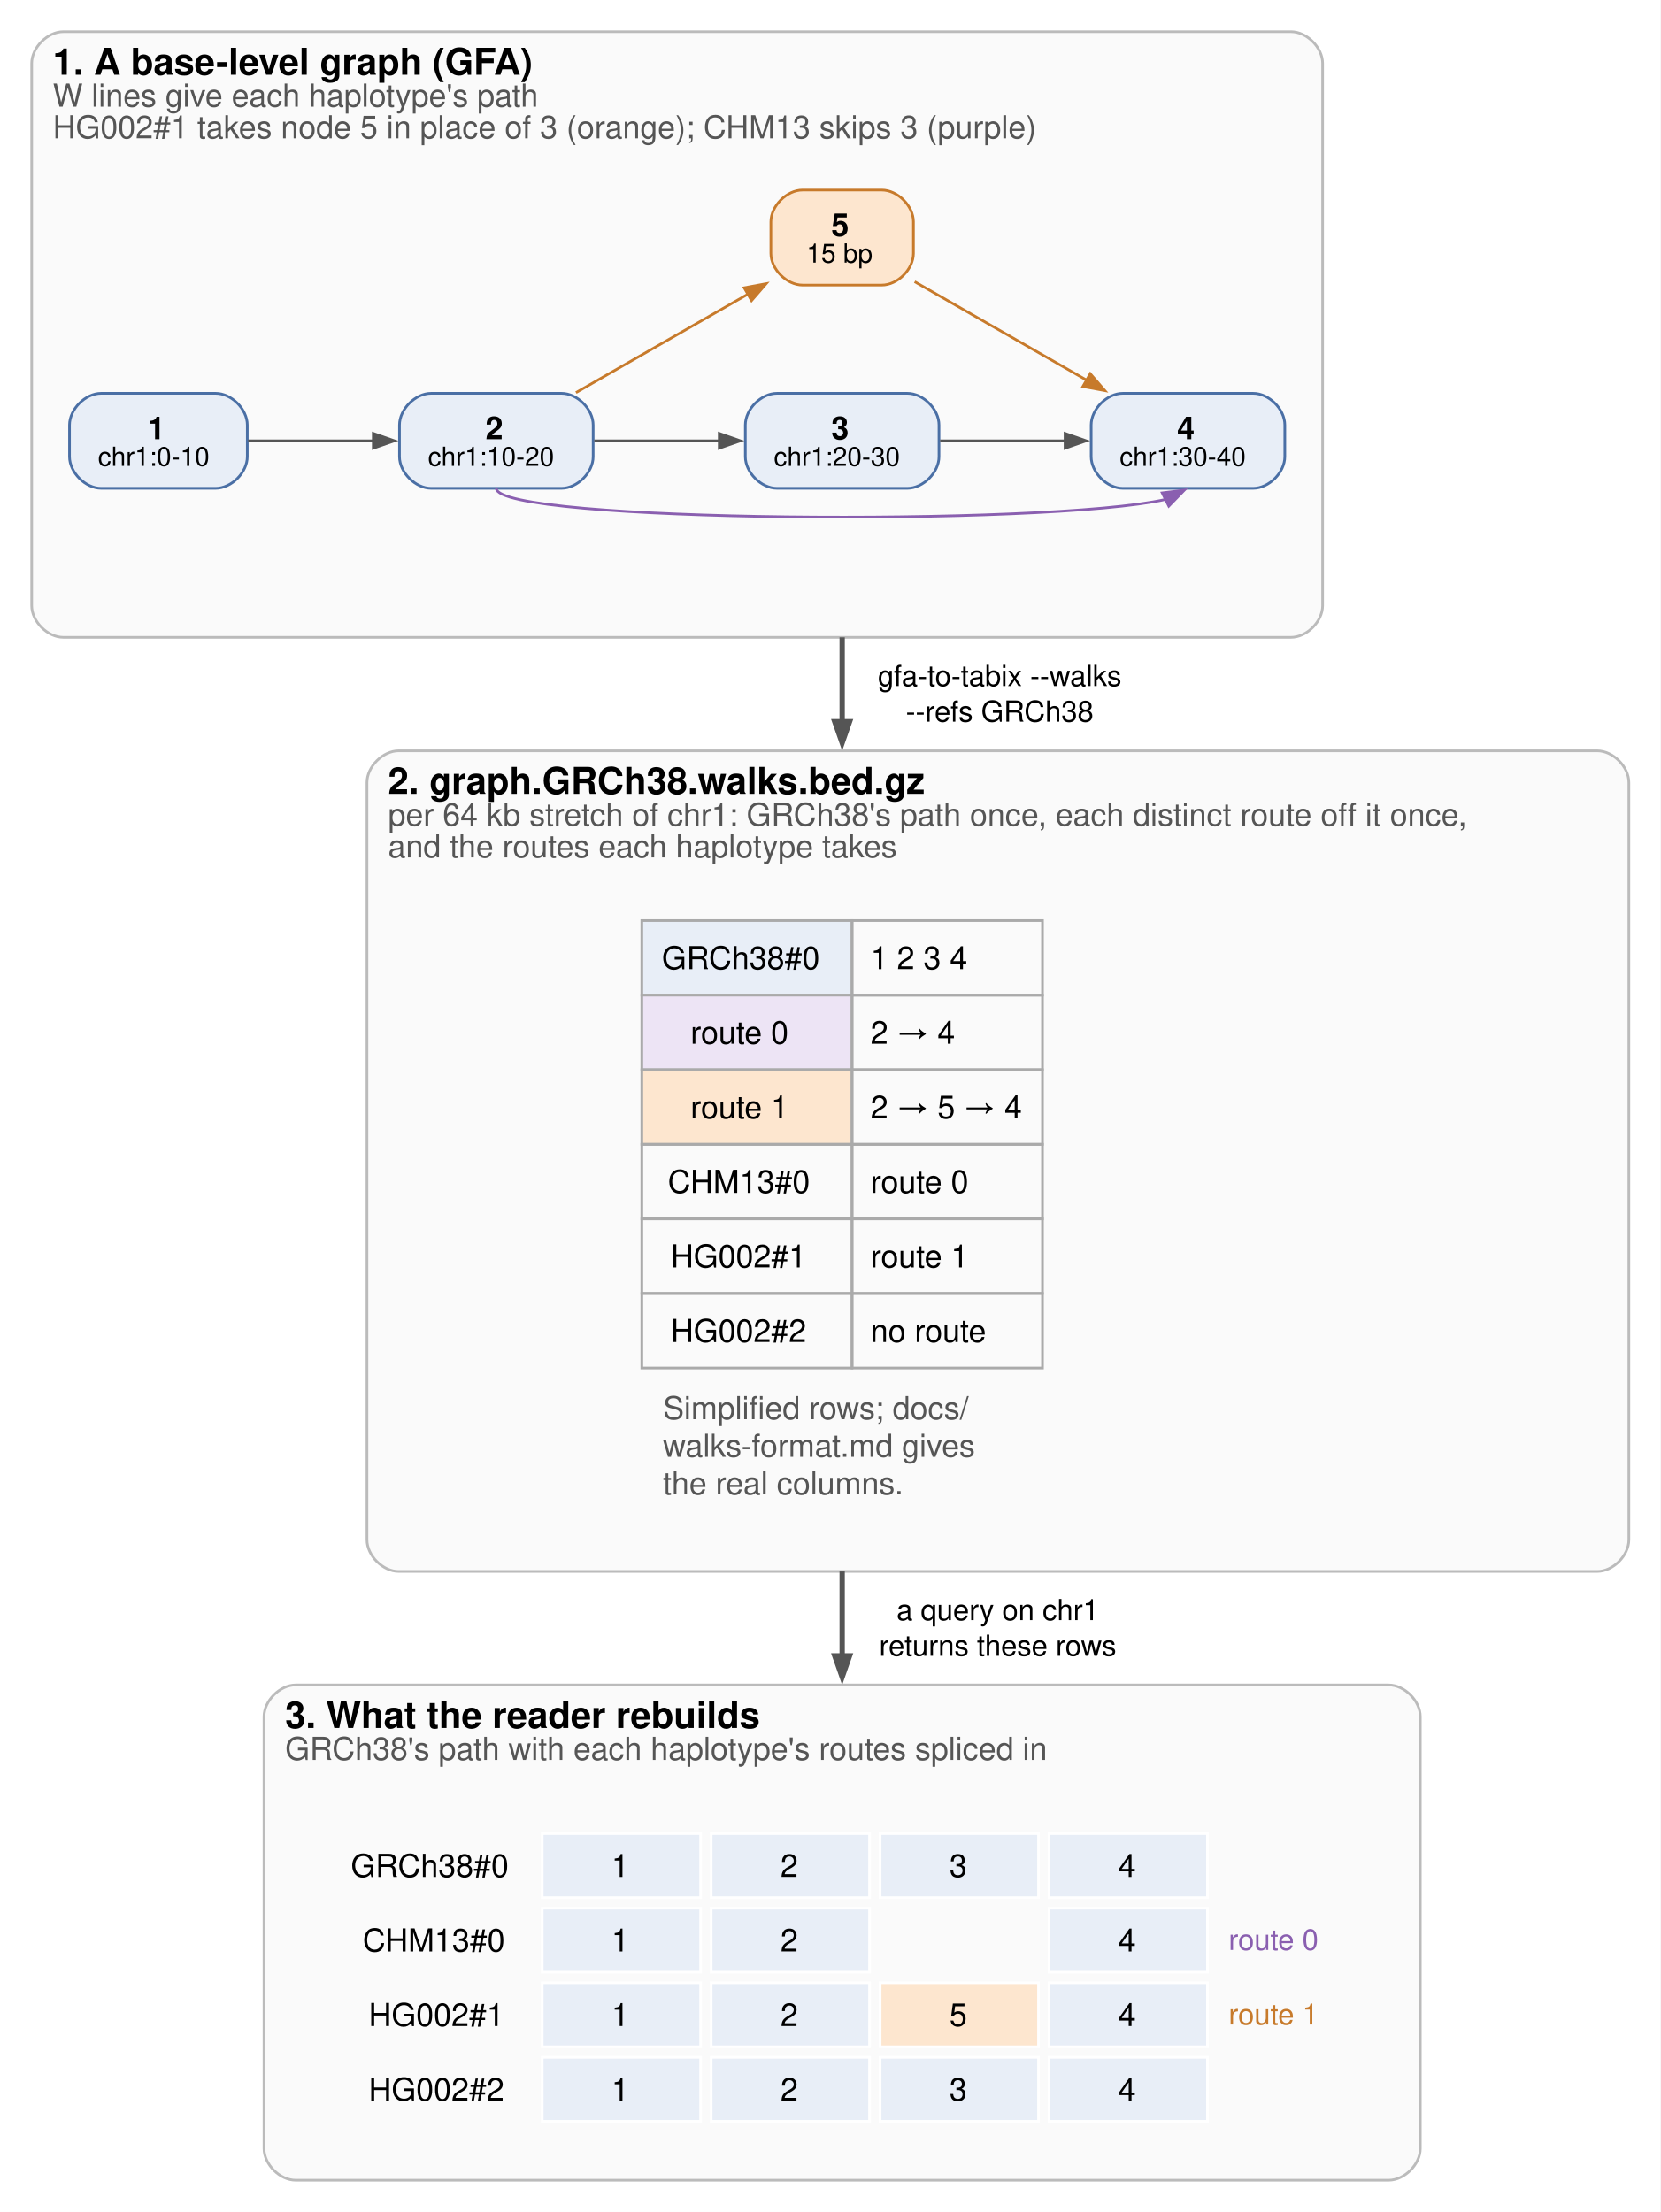
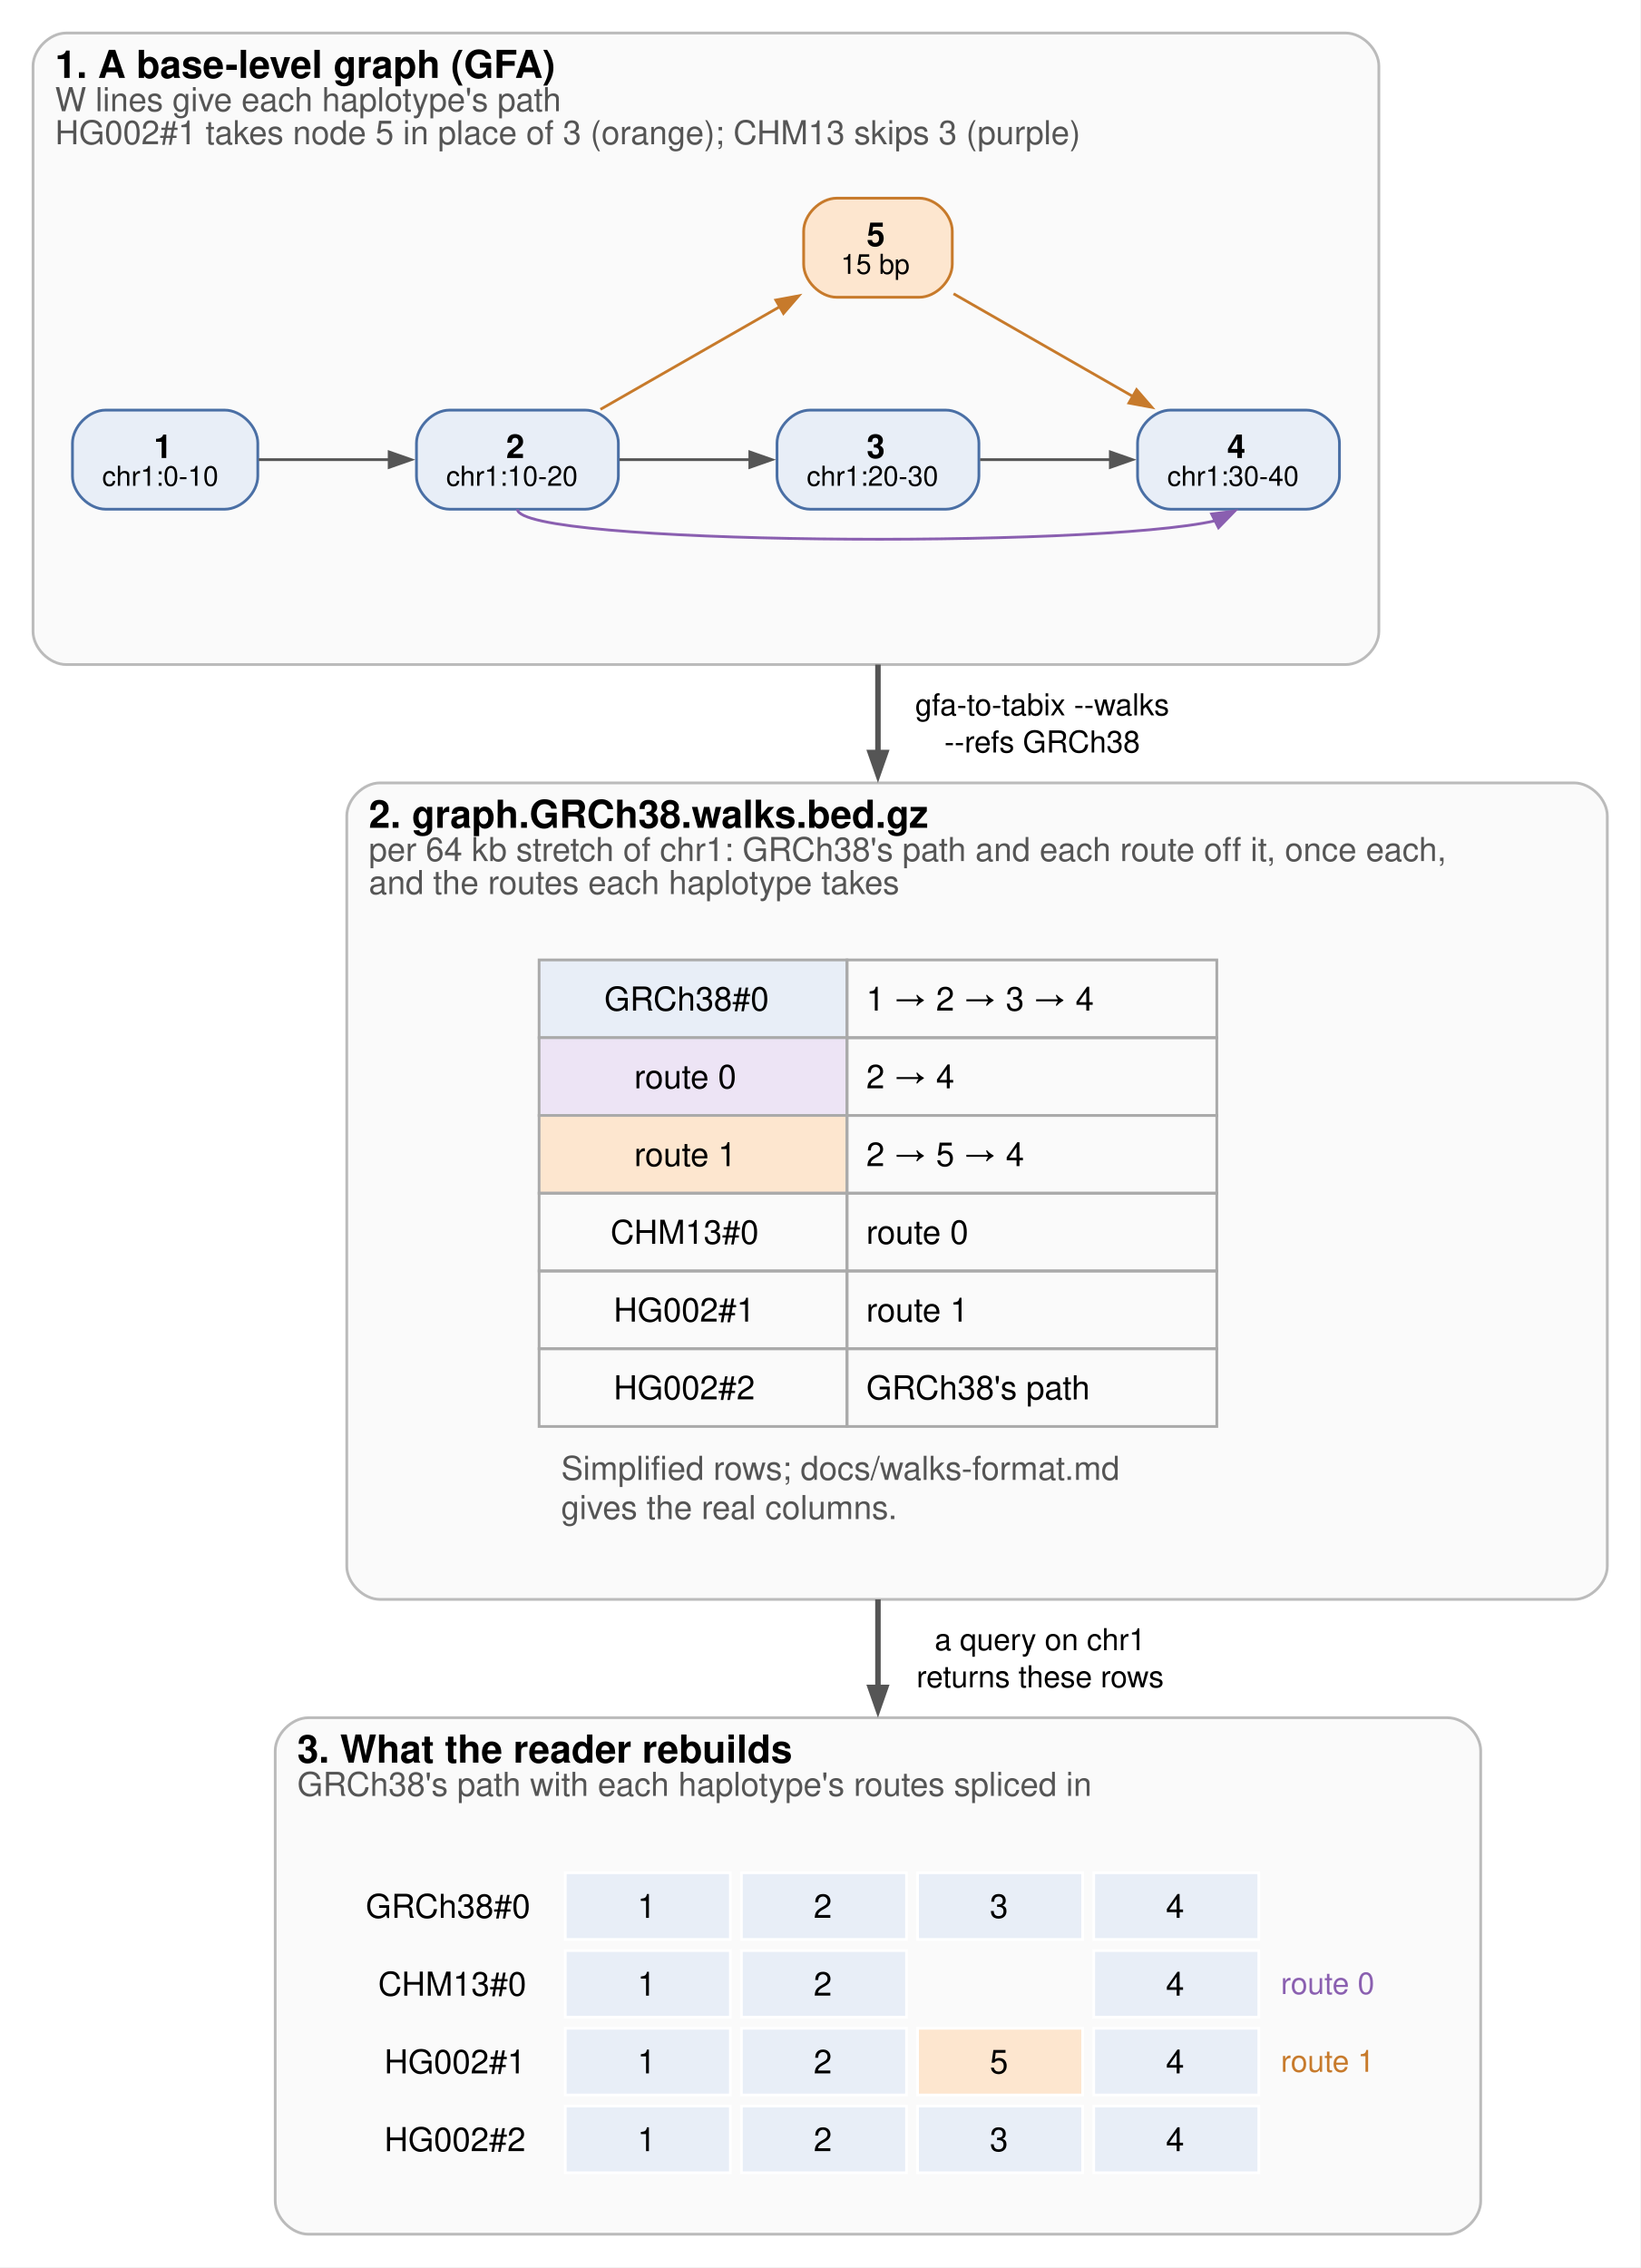
- <svg xmlns="http://www.w3.org/2000/svg" width="629pt" height="838pt" viewBox="0.00 0.00 629.00 838.00">
-   <g id="graph0" class="graph" transform="scale(1 1) rotate(0) translate(4 833.97)">
-     <polygon fill="white" stroke="none" points="-4,4 -4,-833.97 625,-833.97 625,4 -4,4" />
+ <svg xmlns="http://www.w3.org/2000/svg" width="596pt" height="824pt" viewBox="0.00 0.00 596.00 824.00">
+   <g id="graph0" class="graph" transform="scale(1 1) rotate(0) translate(4 819.72)">
+     <polygon fill="white" stroke="none" points="-4,4 -4,-819.72 592,-819.72 592,4 -4,4" />
    <g id="clust2" class="cluster">
-       <path fill="#fafafa" stroke="#bbbbbb" d="M20,-592.53C20,-592.53 485,-592.53 485,-592.53 491,-592.53 497,-598.53 497,-604.53 497,-604.53 497,-809.97 497,-809.97 497,-815.97 491,-821.97 485,-821.97 485,-821.97 20,-821.97 20,-821.97 14,-821.97 8,-815.97 8,-809.97 8,-809.97 8,-604.53 8,-604.53 8,-598.53 14,-592.53 20,-592.53" />
-       <text xml:space="preserve" text-anchor="start" x="16" y="-805.67" font-family="Helvetica,sans-Serif" font-weight="bold" font-size="14.00">1. A base-level graph (GFA)</text>
-       <text xml:space="preserve" text-anchor="start" x="16" y="-793.57" font-family="Helvetica,sans-Serif" font-size="12.00" fill="#555555">W lines give each haplotype's path</text>
-       <text xml:space="preserve" text-anchor="start" x="16" y="-781.57" font-family="Helvetica,sans-Serif" font-size="12.00" fill="#555555">HG002#1 takes node 5 in place of 3 (orange); CHM13 skips 3 (purple)</text>
+       <path fill="#fafafa" stroke="#bbbbbb" d="M20,-578.28C20,-578.28 485,-578.28 485,-578.28 491,-578.28 497,-584.28 497,-590.28 497,-590.28 497,-795.72 497,-795.72 497,-801.72 491,-807.72 485,-807.72 485,-807.72 20,-807.72 20,-807.72 14,-807.72 8,-801.72 8,-795.72 8,-795.72 8,-590.28 8,-590.28 8,-584.28 14,-578.28 20,-578.28" />
+       <text xml:space="preserve" text-anchor="start" x="16" y="-791.42" font-family="Helvetica,sans-Serif" font-weight="bold" font-size="14.00">1. A base-level graph (GFA)</text>
+       <text xml:space="preserve" text-anchor="start" x="16" y="-779.32" font-family="Helvetica,sans-Serif" font-size="12.00" fill="#555555">W lines give each haplotype's path</text>
+       <text xml:space="preserve" text-anchor="start" x="16" y="-767.32" font-family="Helvetica,sans-Serif" font-size="12.00" fill="#555555">HG002#1 takes node 5 in place of 3 (orange); CHM13 skips 3 (purple)</text>
    </g>
    <g id="clust4" class="cluster">
-       <path fill="#fafafa" stroke="#bbbbbb" d="M147,-238.64C147,-238.64 601,-238.64 601,-238.64 607,-238.64 613,-244.64 613,-250.64 613,-250.64 613,-537.53 613,-537.53 613,-543.53 607,-549.53 601,-549.53 601,-549.53 147,-549.53 147,-549.53 141,-549.53 135,-543.53 135,-537.53 135,-537.53 135,-250.64 135,-250.64 135,-244.64 141,-238.64 147,-238.64" />
-       <text xml:space="preserve" text-anchor="start" x="143" y="-533.23" font-family="Helvetica,sans-Serif" font-weight="bold" font-size="14.00">2. graph.GRCh38.walks.bed.gz</text>
-       <text xml:space="preserve" text-anchor="start" x="143" y="-521.13" font-family="Helvetica,sans-Serif" font-size="12.00" fill="#555555">per 64 kb stretch of chr1: GRCh38's path once, each distinct route off it once,</text>
-       <text xml:space="preserve" text-anchor="start" x="143" y="-509.13" font-family="Helvetica,sans-Serif" font-size="12.00" fill="#555555">and the routes each haplotype takes</text>
+       <path fill="#fafafa" stroke="#bbbbbb" d="M134,-238.64C134,-238.64 568,-238.64 568,-238.64 574,-238.64 580,-244.64 580,-250.64 580,-250.64 580,-523.28 580,-523.28 580,-529.28 574,-535.28 568,-535.28 568,-535.28 134,-535.28 134,-535.28 128,-535.28 122,-529.28 122,-523.28 122,-523.28 122,-250.64 122,-250.64 122,-244.64 128,-238.64 134,-238.64" />
+       <text xml:space="preserve" text-anchor="start" x="130" y="-518.98" font-family="Helvetica,sans-Serif" font-weight="bold" font-size="14.00">2. graph.GRCh38.walks.bed.gz</text>
+       <text xml:space="preserve" text-anchor="start" x="130" y="-506.88" font-family="Helvetica,sans-Serif" font-size="12.00" fill="#555555">per 64 kb stretch of chr1: GRCh38's path and each route off it, once each,</text>
+       <text xml:space="preserve" text-anchor="start" x="130" y="-494.88" font-family="Helvetica,sans-Serif" font-size="12.00" fill="#555555">and the routes each haplotype takes</text>
    </g>
    <g id="clust5" class="cluster">
      <path fill="#fafafa" stroke="#bbbbbb" d="M108,-8C108,-8 522,-8 522,-8 528,-8 534,-14 534,-20 534,-20 534,-183.64 534,-183.64 534,-189.64 528,-195.64 522,-195.64 522,-195.64 108,-195.64 108,-195.64 102,-195.64 96,-189.64 96,-183.64 96,-183.64 96,-20 96,-20 96,-14 102,-8 108,-8" />
      <text xml:space="preserve" text-anchor="start" x="104" y="-179.34" font-family="Helvetica,sans-Serif" font-weight="bold" font-size="14.00">3. What the reader rebuilds</text>
      <text xml:space="preserve" text-anchor="start" x="104" y="-167.24" font-family="Helvetica,sans-Serif" font-size="12.00" fill="#555555">GRCh38's path with each haplotype's routes spliced in</text>
    </g>
    <g id="node1" class="node">
-       <path fill="#e8eef7" stroke="#4a6fa5" d="M77.67,-684.97C77.67,-684.97 34.33,-684.97 34.33,-684.97 28.33,-684.97 22.33,-678.97 22.33,-672.97 22.33,-672.97 22.33,-660.97 22.33,-660.97 22.33,-654.97 28.33,-648.97 34.33,-648.97 34.33,-648.97 77.67,-648.97 77.67,-648.97 83.67,-648.97 89.67,-654.97 89.67,-660.97 89.67,-660.97 89.67,-672.97 89.67,-672.97 89.67,-678.97 83.67,-684.97 77.67,-684.97" />
-       <text xml:space="preserve" text-anchor="start" x="51.88" y="-667.57" font-family="Helvetica,sans-Serif" font-weight="bold" font-size="12.00">1</text>
-       <text xml:space="preserve" text-anchor="start" x="33.12" y="-657.47" font-family="Helvetica,sans-Serif" font-size="10.00">chr1:0-10</text>
+       <path fill="#e8eef7" stroke="#4a6fa5" d="M77.67,-670.72C77.67,-670.72 34.33,-670.72 34.33,-670.72 28.33,-670.72 22.33,-664.72 22.33,-658.72 22.33,-658.72 22.33,-646.72 22.33,-646.72 22.33,-640.72 28.33,-634.72 34.33,-634.72 34.33,-634.72 77.67,-634.72 77.67,-634.72 83.67,-634.72 89.67,-640.72 89.67,-646.72 89.67,-646.72 89.67,-658.72 89.67,-658.72 89.67,-664.72 83.67,-670.72 77.67,-670.72" />
+       <text xml:space="preserve" text-anchor="start" x="51.88" y="-653.32" font-family="Helvetica,sans-Serif" font-weight="bold" font-size="12.00">1</text>
+       <text xml:space="preserve" text-anchor="start" x="33.12" y="-643.22" font-family="Helvetica,sans-Serif" font-size="10.00">chr1:0-10</text>
    </g>
    <g id="node2" class="node">
-       <path fill="#e8eef7" stroke="#4a6fa5" d="M208.68,-684.97C208.68,-684.97 159.32,-684.97 159.32,-684.97 153.32,-684.97 147.32,-678.97 147.32,-672.97 147.32,-672.97 147.32,-660.97 147.32,-660.97 147.32,-654.97 153.32,-648.97 159.32,-648.97 159.32,-648.97 208.68,-648.97 208.68,-648.97 214.68,-648.97 220.68,-654.97 220.68,-660.97 220.68,-660.97 220.68,-672.97 220.68,-672.97 220.68,-678.97 214.68,-684.97 208.68,-684.97" />
-       <text xml:space="preserve" text-anchor="start" x="179.88" y="-667.57" font-family="Helvetica,sans-Serif" font-weight="bold" font-size="12.00">2</text>
-       <text xml:space="preserve" text-anchor="start" x="158.12" y="-657.47" font-family="Helvetica,sans-Serif" font-size="10.00">chr1:10-20</text>
+       <path fill="#e8eef7" stroke="#4a6fa5" d="M208.68,-670.72C208.68,-670.72 159.32,-670.72 159.32,-670.72 153.32,-670.72 147.32,-664.72 147.32,-658.72 147.32,-658.72 147.32,-646.72 147.32,-646.72 147.32,-640.72 153.32,-634.72 159.32,-634.72 159.32,-634.72 208.68,-634.72 208.68,-634.72 214.68,-634.72 220.68,-640.72 220.68,-646.72 220.68,-646.72 220.68,-658.72 220.68,-658.72 220.68,-664.72 214.68,-670.72 208.68,-670.72" />
+       <text xml:space="preserve" text-anchor="start" x="179.88" y="-653.32" font-family="Helvetica,sans-Serif" font-weight="bold" font-size="12.00">2</text>
+       <text xml:space="preserve" text-anchor="start" x="158.12" y="-643.22" font-family="Helvetica,sans-Serif" font-size="10.00">chr1:10-20</text>
    </g>
    <g id="edge1" class="edge">
-       <path fill="none" stroke="#555555" d="M90,-666.97C105.86,-666.97 121.72,-666.97 137.58,-666.97" />
-       <polygon fill="#555555" stroke="#555555" points="137.4,-669.77 145.4,-666.97 137.4,-664.17 137.4,-669.77" />
+       <path fill="none" stroke="#555555" d="M90,-652.72C105.86,-652.72 121.72,-652.72 137.58,-652.72" />
+       <polygon fill="#555555" stroke="#555555" points="137.4,-655.52 145.4,-652.72 137.4,-649.92 137.4,-655.52" />
    </g>
    <g id="node3" class="node">
-       <path fill="#e8eef7" stroke="#4a6fa5" d="M339.68,-684.97C339.68,-684.97 290.32,-684.97 290.32,-684.97 284.32,-684.97 278.32,-678.97 278.32,-672.97 278.32,-672.97 278.32,-660.97 278.32,-660.97 278.32,-654.97 284.32,-648.97 290.32,-648.97 290.32,-648.97 339.68,-648.97 339.68,-648.97 345.68,-648.97 351.68,-654.97 351.68,-660.97 351.68,-660.97 351.68,-672.97 351.68,-672.97 351.68,-678.97 345.68,-684.97 339.68,-684.97" />
-       <text xml:space="preserve" text-anchor="start" x="310.88" y="-667.57" font-family="Helvetica,sans-Serif" font-weight="bold" font-size="12.00">3</text>
-       <text xml:space="preserve" text-anchor="start" x="289.12" y="-657.47" font-family="Helvetica,sans-Serif" font-size="10.00">chr1:20-30</text>
+       <path fill="#e8eef7" stroke="#4a6fa5" d="M339.68,-670.72C339.68,-670.72 290.32,-670.72 290.32,-670.72 284.32,-670.72 278.32,-664.72 278.32,-658.72 278.32,-658.72 278.32,-646.72 278.32,-646.72 278.32,-640.72 284.32,-634.72 290.32,-634.72 290.32,-634.72 339.68,-634.72 339.68,-634.72 345.68,-634.72 351.68,-640.72 351.68,-646.72 351.68,-646.72 351.68,-658.72 351.68,-658.72 351.68,-664.72 345.68,-670.72 339.68,-670.72" />
+       <text xml:space="preserve" text-anchor="start" x="310.88" y="-653.32" font-family="Helvetica,sans-Serif" font-weight="bold" font-size="12.00">3</text>
+       <text xml:space="preserve" text-anchor="start" x="289.12" y="-643.22" font-family="Helvetica,sans-Serif" font-size="10.00">chr1:20-30</text>
    </g>
    <g id="edge2" class="edge">
-       <path fill="none" stroke="#555555" d="M221.1,-666.97C236.94,-666.97 252.78,-666.97 268.63,-666.97" />
-       <polygon fill="#555555" stroke="#555555" points="268.44,-669.77 276.44,-666.97 268.44,-664.17 268.44,-669.77" />
+       <path fill="none" stroke="#555555" d="M221.1,-652.72C236.94,-652.72 252.78,-652.72 268.63,-652.72" />
+       <polygon fill="#555555" stroke="#555555" points="268.44,-655.52 276.44,-652.72 268.44,-649.92 268.44,-655.52" />
    </g>
    <g id="node4" class="node">
-       <path fill="#e8eef7" stroke="#4a6fa5" d="M470.68,-684.97C470.68,-684.97 421.32,-684.97 421.32,-684.97 415.32,-684.97 409.32,-678.97 409.32,-672.97 409.32,-672.97 409.32,-660.97 409.32,-660.97 409.32,-654.97 415.32,-648.97 421.32,-648.97 421.32,-648.97 470.68,-648.97 470.68,-648.97 476.68,-648.97 482.68,-654.97 482.68,-660.97 482.68,-660.97 482.68,-672.97 482.68,-672.97 482.68,-678.97 476.68,-684.97 470.68,-684.97" />
-       <text xml:space="preserve" text-anchor="start" x="441.88" y="-667.57" font-family="Helvetica,sans-Serif" font-weight="bold" font-size="12.00">4</text>
-       <text xml:space="preserve" text-anchor="start" x="420.12" y="-657.47" font-family="Helvetica,sans-Serif" font-size="10.00">chr1:30-40</text>
+       <path fill="#e8eef7" stroke="#4a6fa5" d="M470.68,-670.72C470.68,-670.72 421.32,-670.72 421.32,-670.72 415.32,-670.72 409.32,-664.72 409.32,-658.72 409.32,-658.72 409.32,-646.72 409.32,-646.72 409.32,-640.72 415.32,-634.72 421.32,-634.72 421.32,-634.72 470.68,-634.72 470.68,-634.72 476.68,-634.72 482.68,-640.72 482.68,-646.72 482.68,-646.72 482.68,-658.72 482.68,-658.72 482.68,-664.72 476.68,-670.72 470.68,-670.72" />
+       <text xml:space="preserve" text-anchor="start" x="441.88" y="-653.32" font-family="Helvetica,sans-Serif" font-weight="bold" font-size="12.00">4</text>
+       <text xml:space="preserve" text-anchor="start" x="420.12" y="-643.22" font-family="Helvetica,sans-Serif" font-size="10.00">chr1:30-40</text>
    </g>
    <g id="edge6" class="edge">
-       <path fill="none" stroke="#8a5fb0" d="M184,-648.97C184,-635.98 392.73,-634.58 437.58,-644.78" />
-       <polygon fill="#8a5fb0" stroke="#8a5fb0" points="436.23,-647.24 444.64,-648.3 438.73,-642.23 436.23,-647.24" />
+       <path fill="none" stroke="#8a5fb0" d="M184,-634.72C184,-621.73 392.73,-620.33 437.58,-630.53" />
+       <polygon fill="#8a5fb0" stroke="#8a5fb0" points="436.23,-632.99 444.64,-634.05 438.73,-627.98 436.23,-632.99" />
    </g>
    <g id="node5" class="node">
-       <path fill="#fde6cf" stroke="#c77a2b" d="M330,-761.97C330,-761.97 300,-761.97 300,-761.97 294,-761.97 288,-755.97 288,-749.97 288,-749.97 288,-737.97 288,-737.97 288,-731.97 294,-725.97 300,-725.97 300,-725.97 330,-725.97 330,-725.97 336,-725.97 342,-731.97 342,-737.97 342,-737.97 342,-749.97 342,-749.97 342,-755.97 336,-761.97 330,-761.97" />
-       <text xml:space="preserve" text-anchor="start" x="310.88" y="-744.57" font-family="Helvetica,sans-Serif" font-weight="bold" font-size="12.00">5</text>
-       <text xml:space="preserve" text-anchor="start" x="301.5" y="-734.47" font-family="Helvetica,sans-Serif" font-size="10.00">15 bp</text>
+       <path fill="#fde6cf" stroke="#c77a2b" d="M330,-747.72C330,-747.72 300,-747.72 300,-747.72 294,-747.72 288,-741.72 288,-735.72 288,-735.72 288,-723.72 288,-723.72 288,-717.72 294,-711.72 300,-711.72 300,-711.72 330,-711.72 330,-711.72 336,-711.72 342,-717.72 342,-723.72 342,-723.72 342,-735.72 342,-735.72 342,-741.72 336,-747.72 330,-747.72" />
+       <text xml:space="preserve" text-anchor="start" x="310.88" y="-730.32" font-family="Helvetica,sans-Serif" font-weight="bold" font-size="12.00">5</text>
+       <text xml:space="preserve" text-anchor="start" x="301.5" y="-720.22" font-family="Helvetica,sans-Serif" font-size="10.00">15 bp</text>
    </g>
    <g id="edge4" class="edge">
-       <path fill="none" stroke="#c77a2b" d="M214.17,-685.24C233.61,-696.37 258.98,-710.9 279.4,-722.59" />
-       <polygon fill="#c77a2b" stroke="#c77a2b" points="277.89,-724.95 286.22,-726.5 280.67,-720.09 277.89,-724.95" />
+       <path fill="none" stroke="#c77a2b" d="M214.17,-670.99C233.61,-682.12 258.98,-696.65 279.4,-708.34" />
+       <polygon fill="#c77a2b" stroke="#c77a2b" points="277.89,-710.7 286.22,-712.25 280.67,-705.84 277.89,-710.7" />
    </g>
    <g id="edge3" class="edge">
-       <path fill="none" stroke="#555555" d="M352.1,-666.97C367.94,-666.97 383.78,-666.97 399.63,-666.97" />
-       <polygon fill="#555555" stroke="#555555" points="399.44,-669.77 407.44,-666.97 399.44,-664.17 399.44,-669.77" />
+       <path fill="none" stroke="#555555" d="M352.1,-652.72C367.94,-652.72 383.78,-652.72 399.63,-652.72" />
+       <polygon fill="#555555" stroke="#555555" points="399.44,-655.52 407.44,-652.72 399.44,-649.92 399.44,-655.52" />
    </g>
    <g id="edge5" class="edge">
-       <path fill="none" stroke="#c77a2b" d="M342.46,-727.25C361.4,-716.4 386.84,-701.84 407.76,-689.86" />
-       <polygon fill="#c77a2b" stroke="#c77a2b" points="408.97,-692.4 414.52,-685.99 406.18,-687.54 408.97,-692.4" />
+       <path fill="none" stroke="#c77a2b" d="M342.46,-713C361.4,-702.15 386.84,-687.59 407.76,-675.61" />
+       <polygon fill="#c77a2b" stroke="#c77a2b" points="408.97,-678.15 414.52,-671.74 406.18,-673.29 408.97,-678.15" />
    </g>
    <g id="node7" class="node">
-       <polygon fill="#e8eef7" stroke="none" points="239.12,-456.96 239.12,-485.21 318.75,-485.21 318.75,-456.96 239.12,-456.96" />
-       <polygon fill="none" stroke="#aaaaaa" points="239.12,-456.96 239.12,-485.21 318.75,-485.21 318.75,-456.96 239.12,-456.96" />
-       <text xml:space="preserve" text-anchor="start" x="246.69" y="-466.81" font-family="Helvetica,sans-Serif" font-size="12.00">GRCh38#0</text>
-       <polygon fill="none" stroke="#aaaaaa" points="318.75,-456.96 318.75,-485.21 390.88,-485.21 390.88,-456.96 318.75,-456.96" />
-       <text xml:space="preserve" text-anchor="start" x="325.75" y="-466.81" font-family="Helvetica,sans-Serif" font-size="12.00">1 2 3 4</text>
-       <polygon fill="#ede4f5" stroke="none" points="239.12,-428.71 239.12,-456.96 318.75,-456.96 318.75,-428.71 239.12,-428.71" />
-       <polygon fill="none" stroke="#aaaaaa" points="239.12,-428.71 239.12,-456.96 318.75,-456.96 318.75,-428.71 239.12,-428.71" />
-       <text xml:space="preserve" text-anchor="start" x="257.56" y="-438.56" font-family="Helvetica,sans-Serif" font-size="12.00">route 0</text>
-       <polygon fill="none" stroke="#aaaaaa" points="318.75,-428.71 318.75,-456.96 390.88,-456.96 390.88,-428.71 318.75,-428.71" />
-       <text xml:space="preserve" text-anchor="start" x="325.75" y="-438.56" font-family="Helvetica,sans-Serif" font-size="12.00">2 → 4</text>
-       <polygon fill="#fde6cf" stroke="none" points="239.12,-400.46 239.12,-428.71 318.75,-428.71 318.75,-400.46 239.12,-400.46" />
-       <polygon fill="none" stroke="#aaaaaa" points="239.12,-400.46 239.12,-428.71 318.75,-428.71 318.75,-400.46 239.12,-400.46" />
-       <text xml:space="preserve" text-anchor="start" x="257.56" y="-410.31" font-family="Helvetica,sans-Serif" font-size="12.00">route 1</text>
-       <polygon fill="none" stroke="#aaaaaa" points="318.75,-400.46 318.75,-428.71 390.88,-428.71 390.88,-400.46 318.75,-400.46" />
-       <text xml:space="preserve" text-anchor="start" x="325.75" y="-410.31" font-family="Helvetica,sans-Serif" font-size="12.00">2 → 5 → 4</text>
-       <polygon fill="none" stroke="#aaaaaa" points="239.12,-372.21 239.12,-400.46 318.75,-400.46 318.75,-372.21 239.12,-372.21" />
-       <text xml:space="preserve" text-anchor="start" x="248.94" y="-382.06" font-family="Helvetica,sans-Serif" font-size="12.00">CHM13#0</text>
-       <polygon fill="none" stroke="#aaaaaa" points="318.75,-372.21 318.75,-400.46 390.88,-400.46 390.88,-372.21 318.75,-372.21" />
-       <text xml:space="preserve" text-anchor="start" x="325.75" y="-382.06" font-family="Helvetica,sans-Serif" font-size="12.00">route 0</text>
-       <polygon fill="none" stroke="#aaaaaa" points="239.12,-343.96 239.12,-372.21 318.75,-372.21 318.75,-343.96 239.12,-343.96" />
-       <text xml:space="preserve" text-anchor="start" x="250.06" y="-353.81" font-family="Helvetica,sans-Serif" font-size="12.00">HG002#1</text>
-       <polygon fill="none" stroke="#aaaaaa" points="318.75,-343.96 318.75,-372.21 390.88,-372.21 390.88,-343.96 318.75,-343.96" />
-       <text xml:space="preserve" text-anchor="start" x="325.75" y="-353.81" font-family="Helvetica,sans-Serif" font-size="12.00">route 1</text>
-       <polygon fill="none" stroke="#aaaaaa" points="239.12,-315.71 239.12,-343.96 318.75,-343.96 318.75,-315.71 239.12,-315.71" />
-       <text xml:space="preserve" text-anchor="start" x="250.06" y="-325.56" font-family="Helvetica,sans-Serif" font-size="12.00">HG002#2</text>
-       <polygon fill="none" stroke="#aaaaaa" points="318.75,-315.71 318.75,-343.96 390.88,-343.96 390.88,-315.71 318.75,-315.71" />
-       <text xml:space="preserve" text-anchor="start" x="325.75" y="-325.56" font-family="Helvetica,sans-Serif" font-size="12.00">no route</text>
-       <text xml:space="preserve" text-anchor="start" x="247.12" y="-296.31" font-family="Helvetica,sans-Serif" font-size="12.00" fill="#555555">Simplified rows; docs/</text>
-       <text xml:space="preserve" text-anchor="start" x="247.12" y="-282.06" font-family="Helvetica,sans-Serif" font-size="12.00" fill="#555555">walks-format.md gives</text>
-       <text xml:space="preserve" text-anchor="start" x="247.12" y="-267.81" font-family="Helvetica,sans-Serif" font-size="12.00" fill="#555555">the real columns.</text>
+       <polygon fill="#e8eef7" stroke="none" points="191.88,-442.71 191.88,-470.96 303.75,-470.96 303.75,-442.71 191.88,-442.71" />
+       <polygon fill="none" stroke="#aaaaaa" points="191.88,-442.71 191.88,-470.96 303.75,-470.96 303.75,-442.71 191.88,-442.71" />
+       <text xml:space="preserve" text-anchor="start" x="215.56" y="-452.56" font-family="Helvetica,sans-Serif" font-size="12.00">GRCh38#0</text>
+       <polygon fill="none" stroke="#aaaaaa" points="303.75,-442.71 303.75,-470.96 438.12,-470.96 438.12,-442.71 303.75,-442.71" />
+       <text xml:space="preserve" text-anchor="start" x="310.75" y="-452.56" font-family="Helvetica,sans-Serif" font-size="12.00">1 → 2 → 3 → 4</text>
+       <polygon fill="#ede4f5" stroke="none" points="191.88,-414.46 191.88,-442.71 303.75,-442.71 303.75,-414.46 191.88,-414.46" />
+       <polygon fill="none" stroke="#aaaaaa" points="191.88,-414.46 191.88,-442.71 303.75,-442.71 303.75,-414.46 191.88,-414.46" />
+       <text xml:space="preserve" text-anchor="start" x="226.44" y="-424.31" font-family="Helvetica,sans-Serif" font-size="12.00">route 0</text>
+       <polygon fill="none" stroke="#aaaaaa" points="303.75,-414.46 303.75,-442.71 438.12,-442.71 438.12,-414.46 303.75,-414.46" />
+       <text xml:space="preserve" text-anchor="start" x="310.75" y="-424.31" font-family="Helvetica,sans-Serif" font-size="12.00">2 → 4</text>
+       <polygon fill="#fde6cf" stroke="none" points="191.88,-386.21 191.88,-414.46 303.75,-414.46 303.75,-386.21 191.88,-386.21" />
+       <polygon fill="none" stroke="#aaaaaa" points="191.88,-386.21 191.88,-414.46 303.75,-414.46 303.75,-386.21 191.88,-386.21" />
+       <text xml:space="preserve" text-anchor="start" x="226.44" y="-396.06" font-family="Helvetica,sans-Serif" font-size="12.00">route 1</text>
+       <polygon fill="none" stroke="#aaaaaa" points="303.75,-386.21 303.75,-414.46 438.12,-414.46 438.12,-386.21 303.75,-386.21" />
+       <text xml:space="preserve" text-anchor="start" x="310.75" y="-396.06" font-family="Helvetica,sans-Serif" font-size="12.00">2 → 5 → 4</text>
+       <polygon fill="none" stroke="#aaaaaa" points="191.88,-357.96 191.88,-386.21 303.75,-386.21 303.75,-357.96 191.88,-357.96" />
+       <text xml:space="preserve" text-anchor="start" x="217.81" y="-367.81" font-family="Helvetica,sans-Serif" font-size="12.00">CHM13#0</text>
+       <polygon fill="none" stroke="#aaaaaa" points="303.75,-357.96 303.75,-386.21 438.12,-386.21 438.12,-357.96 303.75,-357.96" />
+       <text xml:space="preserve" text-anchor="start" x="310.75" y="-367.81" font-family="Helvetica,sans-Serif" font-size="12.00">route 0</text>
+       <polygon fill="none" stroke="#aaaaaa" points="191.88,-329.71 191.88,-357.96 303.75,-357.96 303.75,-329.71 191.88,-329.71" />
+       <text xml:space="preserve" text-anchor="start" x="218.94" y="-339.56" font-family="Helvetica,sans-Serif" font-size="12.00">HG002#1</text>
+       <polygon fill="none" stroke="#aaaaaa" points="303.75,-329.71 303.75,-357.96 438.12,-357.96 438.12,-329.71 303.75,-329.71" />
+       <text xml:space="preserve" text-anchor="start" x="310.75" y="-339.56" font-family="Helvetica,sans-Serif" font-size="12.00">route 1</text>
+       <polygon fill="none" stroke="#aaaaaa" points="191.88,-301.46 191.88,-329.71 303.75,-329.71 303.75,-301.46 191.88,-301.46" />
+       <text xml:space="preserve" text-anchor="start" x="218.94" y="-311.31" font-family="Helvetica,sans-Serif" font-size="12.00">HG002#2</text>
+       <polygon fill="none" stroke="#aaaaaa" points="303.75,-301.46 303.75,-329.71 438.12,-329.71 438.12,-301.46 303.75,-301.46" />
+       <text xml:space="preserve" text-anchor="start" x="310.75" y="-311.31" font-family="Helvetica,sans-Serif" font-size="12.00">GRCh38's path</text>
+       <text xml:space="preserve" text-anchor="start" x="199.88" y="-282.06" font-family="Helvetica,sans-Serif" font-size="12.00" fill="#555555">Simplified rows; docs/walks-format.md</text>
+       <text xml:space="preserve" text-anchor="start" x="199.88" y="-267.81" font-family="Helvetica,sans-Serif" font-size="12.00" fill="#555555">gives the real columns.</text>
    </g>
    <g id="edge9" class="edge">
-       <path fill="none" stroke="#555555" stroke-width="2" d="M315,-592.53C315,-584.52 315,-573.43 315,-560.45" />
-       <polygon fill="#555555" stroke="#555555" stroke-width="2" points="317.8,-560.56 315,-552.56 312.2,-560.56 317.8,-560.56" />
-       <text xml:space="preserve" text-anchor="middle" x="371.62" y="-574.08" font-family="Helvetica,sans-Serif" font-size="11.00">  gfa-to-tabix --walks</text>
-       <text xml:space="preserve" text-anchor="middle" x="371.62" y="-560.58" font-family="Helvetica,sans-Serif" font-size="11.00">  --refs GRCh38</text>
+       <path fill="none" stroke="#555555" stroke-width="2" d="M315,-578.28C315,-570.25 315,-559.14 315,-546.18" />
+       <polygon fill="#555555" stroke="#555555" stroke-width="2" points="317.8,-546.31 315,-538.31 312.2,-546.31 317.8,-546.31" />
+       <text xml:space="preserve" text-anchor="middle" x="371.62" y="-559.83" font-family="Helvetica,sans-Serif" font-size="11.00">  gfa-to-tabix --walks</text>
+       <text xml:space="preserve" text-anchor="middle" x="371.62" y="-546.33" font-family="Helvetica,sans-Serif" font-size="11.00">  --refs GRCh38</text>
    </g>
    <g id="node8" class="node">
      <text xml:space="preserve" text-anchor="start" x="128.88" y="-122.92" font-family="Helvetica,sans-Serif" font-size="12.00">GRCh38#0</text>
      <polygon fill="#e8eef7" stroke="none" points="201.38,-115.07 201.38,-139.32 261.38,-139.32 261.38,-115.07 201.38,-115.07" />
      <polygon fill="none" stroke="#ffffff" points="201.38,-115.07 201.38,-139.32 261.38,-139.32 261.38,-115.07 201.38,-115.07" />
      <text xml:space="preserve" text-anchor="start" x="227.62" y="-122.92" font-family="Helvetica,sans-Serif" font-size="12.00">1</text>
      <polygon fill="#e8eef7" stroke="none" points="265.38,-115.07 265.38,-139.32 325.38,-139.32 325.38,-115.07 265.38,-115.07" />
      <polygon fill="none" stroke="#ffffff" points="265.38,-115.07 265.38,-139.32 325.38,-139.32 325.38,-115.07 265.38,-115.07" />
      <text xml:space="preserve" text-anchor="start" x="291.62" y="-122.92" font-family="Helvetica,sans-Serif" font-size="12.00">2</text>
      <polygon fill="#e8eef7" stroke="none" points="329.38,-115.07 329.38,-139.32 389.38,-139.32 389.38,-115.07 329.38,-115.07" />
      <polygon fill="none" stroke="#ffffff" points="329.38,-115.07 329.38,-139.32 389.38,-139.32 389.38,-115.07 329.38,-115.07" />
      <text xml:space="preserve" text-anchor="start" x="355.62" y="-122.92" font-family="Helvetica,sans-Serif" font-size="12.00">3</text>
      <polygon fill="#e8eef7" stroke="none" points="393.38,-115.07 393.38,-139.32 453.38,-139.32 453.38,-115.07 393.38,-115.07" />
      <polygon fill="none" stroke="#ffffff" points="393.38,-115.07 393.38,-139.32 453.38,-139.32 453.38,-115.07 393.38,-115.07" />
      <text xml:space="preserve" text-anchor="start" x="419.62" y="-122.92" font-family="Helvetica,sans-Serif" font-size="12.00">4</text>
      <text xml:space="preserve" text-anchor="start" x="133.38" y="-94.67" font-family="Helvetica,sans-Serif" font-size="12.00">CHM13#0</text>
      <polygon fill="#e8eef7" stroke="none" points="201.38,-86.82 201.38,-111.07 261.38,-111.07 261.38,-86.82 201.38,-86.82" />
      <polygon fill="none" stroke="#ffffff" points="201.38,-86.82 201.38,-111.07 261.38,-111.07 261.38,-86.82 201.38,-86.82" />
      <text xml:space="preserve" text-anchor="start" x="227.62" y="-94.67" font-family="Helvetica,sans-Serif" font-size="12.00">1</text>
      <polygon fill="#e8eef7" stroke="none" points="265.38,-86.82 265.38,-111.07 325.38,-111.07 325.38,-86.82 265.38,-86.82" />
      <polygon fill="none" stroke="#ffffff" points="265.38,-86.82 265.38,-111.07 325.38,-111.07 325.38,-86.82 265.38,-86.82" />
      <text xml:space="preserve" text-anchor="start" x="291.62" y="-94.67" font-family="Helvetica,sans-Serif" font-size="12.00">2</text>
      <polygon fill="#e8eef7" stroke="none" points="393.38,-86.82 393.38,-111.07 453.38,-111.07 453.38,-86.82 393.38,-86.82" />
      <polygon fill="none" stroke="#ffffff" points="393.38,-86.82 393.38,-111.07 453.38,-111.07 453.38,-86.82 393.38,-86.82" />
      <text xml:space="preserve" text-anchor="start" x="419.62" y="-94.67" font-family="Helvetica,sans-Serif" font-size="12.00">4</text>
      <text xml:space="preserve" text-anchor="start" x="461.38" y="-95.25" font-family="Helvetica,sans-Serif" font-size="11.00" fill="#8a5fb0">route 0</text>
      <text xml:space="preserve" text-anchor="start" x="135.62" y="-66.42" font-family="Helvetica,sans-Serif" font-size="12.00">HG002#1</text>
      <polygon fill="#e8eef7" stroke="none" points="201.38,-58.57 201.38,-82.82 261.38,-82.82 261.38,-58.57 201.38,-58.57" />
      <polygon fill="none" stroke="#ffffff" points="201.38,-58.57 201.38,-82.82 261.38,-82.82 261.38,-58.57 201.38,-58.57" />
      <text xml:space="preserve" text-anchor="start" x="227.62" y="-66.42" font-family="Helvetica,sans-Serif" font-size="12.00">1</text>
      <polygon fill="#e8eef7" stroke="none" points="265.38,-58.57 265.38,-82.82 325.38,-82.82 325.38,-58.57 265.38,-58.57" />
      <polygon fill="none" stroke="#ffffff" points="265.38,-58.57 265.38,-82.82 325.38,-82.82 325.38,-58.57 265.38,-58.57" />
      <text xml:space="preserve" text-anchor="start" x="291.62" y="-66.42" font-family="Helvetica,sans-Serif" font-size="12.00">2</text>
      <polygon fill="#fde6cf" stroke="none" points="329.38,-58.57 329.38,-82.82 389.38,-82.82 389.38,-58.57 329.38,-58.57" />
      <polygon fill="none" stroke="#ffffff" points="329.38,-58.57 329.38,-82.82 389.38,-82.82 389.38,-58.57 329.38,-58.57" />
      <text xml:space="preserve" text-anchor="start" x="355.62" y="-66.42" font-family="Helvetica,sans-Serif" font-size="12.00">5</text>
      <polygon fill="#e8eef7" stroke="none" points="393.38,-58.57 393.38,-82.82 453.38,-82.82 453.38,-58.57 393.38,-58.57" />
      <polygon fill="none" stroke="#ffffff" points="393.38,-58.57 393.38,-82.82 453.38,-82.82 453.38,-58.57 393.38,-58.57" />
      <text xml:space="preserve" text-anchor="start" x="419.62" y="-66.42" font-family="Helvetica,sans-Serif" font-size="12.00">4</text>
      <text xml:space="preserve" text-anchor="start" x="461.38" y="-67" font-family="Helvetica,sans-Serif" font-size="11.00" fill="#c77a2b">route 1</text>
      <text xml:space="preserve" text-anchor="start" x="135.62" y="-38.17" font-family="Helvetica,sans-Serif" font-size="12.00">HG002#2</text>
      <polygon fill="#e8eef7" stroke="none" points="201.38,-30.32 201.38,-54.57 261.38,-54.57 261.38,-30.32 201.38,-30.32" />
      <polygon fill="none" stroke="#ffffff" points="201.38,-30.32 201.38,-54.57 261.38,-54.57 261.38,-30.32 201.38,-30.32" />
      <text xml:space="preserve" text-anchor="start" x="227.62" y="-38.17" font-family="Helvetica,sans-Serif" font-size="12.00">1</text>
      <polygon fill="#e8eef7" stroke="none" points="265.38,-30.32 265.38,-54.57 325.38,-54.57 325.38,-30.32 265.38,-30.32" />
      <polygon fill="none" stroke="#ffffff" points="265.38,-30.32 265.38,-54.57 325.38,-54.57 325.38,-30.32 265.38,-30.32" />
      <text xml:space="preserve" text-anchor="start" x="291.62" y="-38.17" font-family="Helvetica,sans-Serif" font-size="12.00">2</text>
      <polygon fill="#e8eef7" stroke="none" points="329.38,-30.32 329.38,-54.57 389.38,-54.57 389.38,-30.32 329.38,-30.32" />
      <polygon fill="none" stroke="#ffffff" points="329.38,-30.32 329.38,-54.57 389.38,-54.57 389.38,-30.32 329.38,-30.32" />
      <text xml:space="preserve" text-anchor="start" x="355.62" y="-38.17" font-family="Helvetica,sans-Serif" font-size="12.00">3</text>
      <polygon fill="#e8eef7" stroke="none" points="393.38,-30.32 393.38,-54.57 453.38,-54.57 453.38,-30.32 393.38,-30.32" />
      <polygon fill="none" stroke="#ffffff" points="393.38,-30.32 393.38,-54.57 453.38,-54.57 453.38,-30.32 393.38,-30.32" />
      <text xml:space="preserve" text-anchor="start" x="419.62" y="-38.17" font-family="Helvetica,sans-Serif" font-size="12.00">4</text>
    </g>
    <g id="edge10" class="edge">
-       <path fill="none" stroke="#555555" stroke-width="2" d="M315,-238.64C315,-227.84 315,-216.96 315,-206.25" />
+       <path fill="none" stroke="#555555" stroke-width="2" d="M315,-238.64C315,-227.9 315,-217.04 315,-206.33" />
      <polygon fill="#555555" stroke="#555555" stroke-width="2" points="317.8,-206.66 315,-198.66 312.2,-206.66 317.8,-206.66" />
      <text xml:space="preserve" text-anchor="middle" x="370.88" y="-220.19" font-family="Helvetica,sans-Serif" font-size="11.00">  a query on chr1</text>
      <text xml:space="preserve" text-anchor="middle" x="370.88" y="-206.69" font-family="Helvetica,sans-Serif" font-size="11.00">  returns these rows</text>
    </g>
  </g>
</svg>
